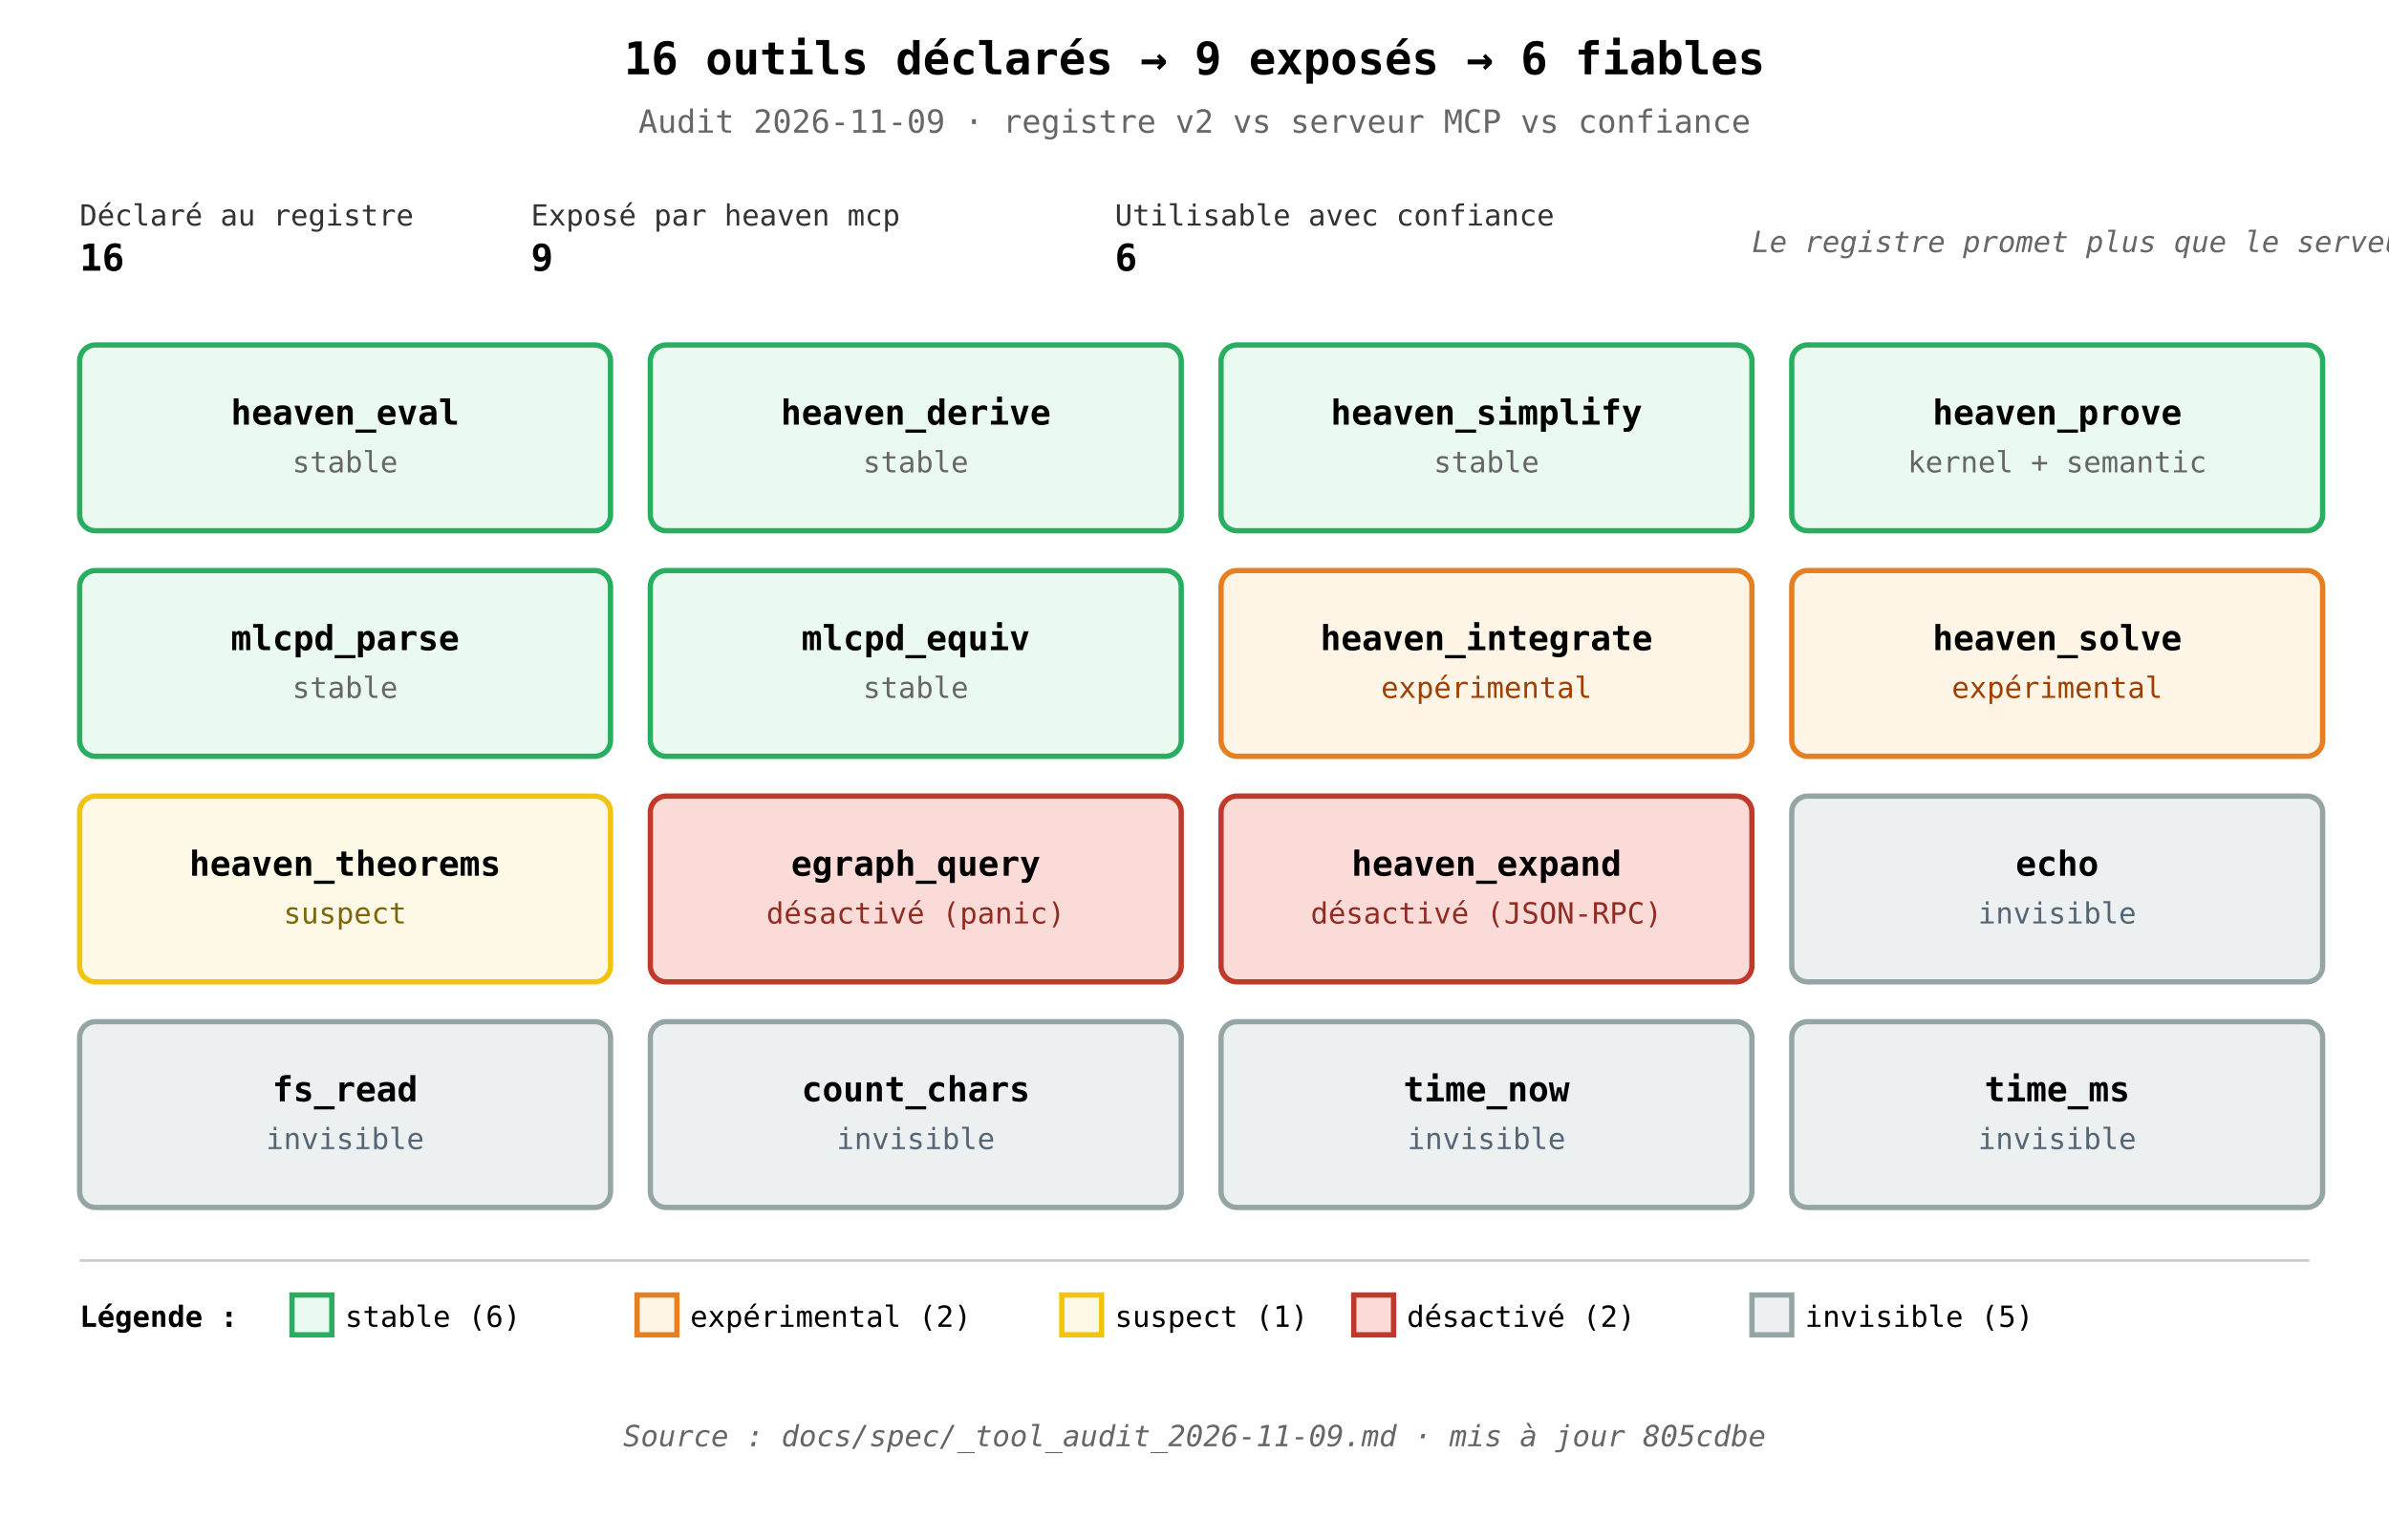
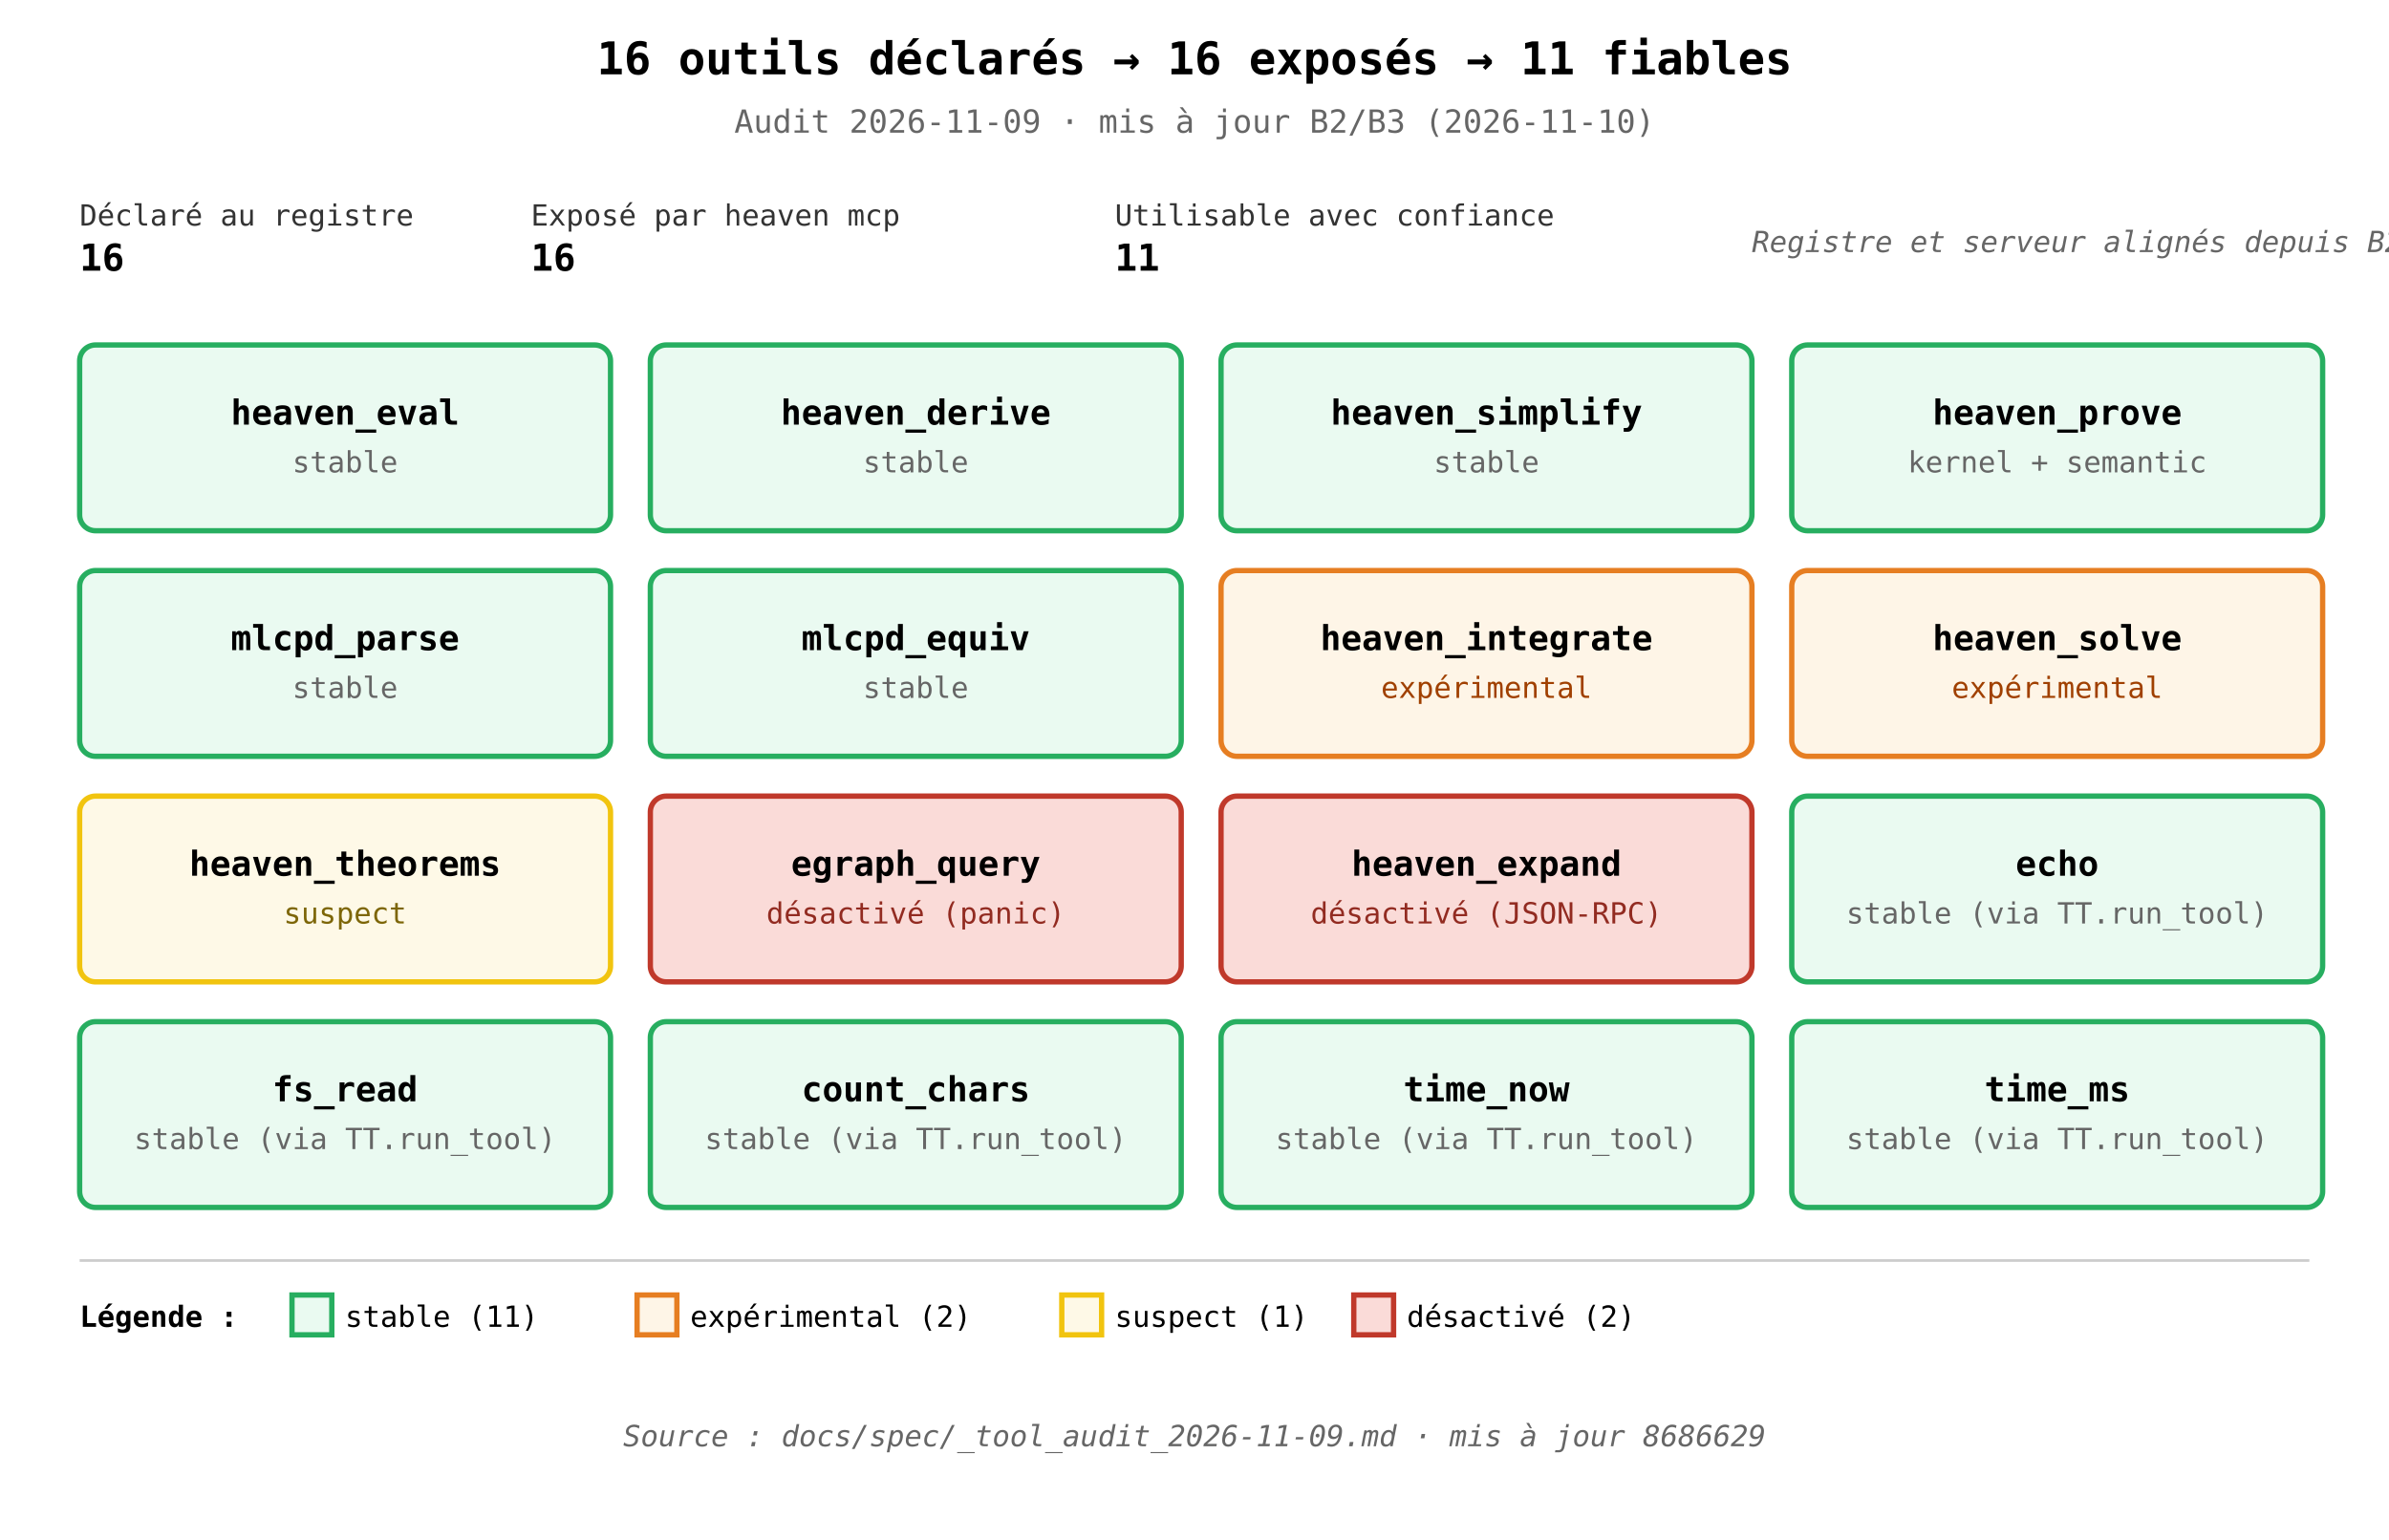
<svg xmlns="http://www.w3.org/2000/svg" viewBox="0 0 900 580" font-family="monospace" font-size="13">
-   <text x="450" y="28" text-anchor="middle" font-size="17" font-weight="bold">16 outils déclarés → 9 exposés → 6 fiables</text>
-   <text x="450" y="50" text-anchor="middle" font-size="12" fill="#666">Audit 2026-11-09 · registre v2 vs serveur MCP vs confiance</text>
+   <text x="450" y="28" text-anchor="middle" font-size="17" font-weight="bold">16 outils déclarés → 16 exposés → 11 fiables</text>
+   <text x="450" y="50" text-anchor="middle" font-size="12" fill="#666">Audit 2026-11-09 · mis à jour B2/B3 (2026-11-10)</text>
  <text x="30" y="85" font-size="11" fill="#333">Déclaré au registre</text>
  <text x="30" y="102" font-size="14" font-weight="bold">16</text>
  <text x="200" y="85" font-size="11" fill="#333">Exposé par heaven mcp</text>
-   <text x="200" y="102" font-size="14" font-weight="bold">9</text>
+   <text x="200" y="102" font-size="14" font-weight="bold">16</text>
  <text x="420" y="85" font-size="11" fill="#333">Utilisable avec confiance</text>
-   <text x="420" y="102" font-size="14" font-weight="bold">6</text>
-   <text x="660" y="95" font-size="11" fill="#666" font-style="italic">Le registre promet plus que le serveur n'expose.</text>
+   <text x="420" y="102" font-size="14" font-weight="bold">11</text>
+   <text x="660" y="95" font-size="11" fill="#666" font-style="italic">Registre et serveur alignés depuis B2/B3.</text>
  <rect x="30" y="130" width="200" height="70" rx="6" fill="#eafaf1" stroke="#27ae60" stroke-width="2" />
  <text x="130" y="160" text-anchor="middle" font-weight="bold">heaven_eval</text>
  <text x="130" y="178" text-anchor="middle" font-size="11" fill="#666">stable</text>
  <rect x="245" y="130" width="200" height="70" rx="6" fill="#eafaf1" stroke="#27ae60" stroke-width="2" />
  <text x="345" y="160" text-anchor="middle" font-weight="bold">heaven_derive</text>
  <text x="345" y="178" text-anchor="middle" font-size="11" fill="#666">stable</text>
  <rect x="460" y="130" width="200" height="70" rx="6" fill="#eafaf1" stroke="#27ae60" stroke-width="2" />
  <text x="560" y="160" text-anchor="middle" font-weight="bold">heaven_simplify</text>
  <text x="560" y="178" text-anchor="middle" font-size="11" fill="#666">stable</text>
  <rect x="675" y="130" width="200" height="70" rx="6" fill="#eafaf1" stroke="#27ae60" stroke-width="2" />
  <text x="775" y="160" text-anchor="middle" font-weight="bold">heaven_prove</text>
  <text x="775" y="178" text-anchor="middle" font-size="11" fill="#666">kernel + semantic</text>
  <rect x="30" y="215" width="200" height="70" rx="6" fill="#eafaf1" stroke="#27ae60" stroke-width="2" />
  <text x="130" y="245" text-anchor="middle" font-weight="bold">mlcpd_parse</text>
  <text x="130" y="263" text-anchor="middle" font-size="11" fill="#666">stable</text>
  <rect x="245" y="215" width="200" height="70" rx="6" fill="#eafaf1" stroke="#27ae60" stroke-width="2" />
  <text x="345" y="245" text-anchor="middle" font-weight="bold">mlcpd_equiv</text>
  <text x="345" y="263" text-anchor="middle" font-size="11" fill="#666">stable</text>
  <rect x="460" y="215" width="200" height="70" rx="6" fill="#fef5e7" stroke="#e67e22" stroke-width="2" />
  <text x="560" y="245" text-anchor="middle" font-weight="bold">heaven_integrate</text>
  <text x="560" y="263" text-anchor="middle" font-size="11" fill="#a04000">expérimental</text>
  <rect x="675" y="215" width="200" height="70" rx="6" fill="#fef5e7" stroke="#e67e22" stroke-width="2" />
  <text x="775" y="245" text-anchor="middle" font-weight="bold">heaven_solve</text>
  <text x="775" y="263" text-anchor="middle" font-size="11" fill="#a04000">expérimental</text>
  <rect x="30" y="300" width="200" height="70" rx="6" fill="#fef9e7" stroke="#f1c40f" stroke-width="2" />
  <text x="130" y="330" text-anchor="middle" font-weight="bold">heaven_theorems</text>
  <text x="130" y="348" text-anchor="middle" font-size="11" fill="#7d6608">suspect</text>
  <rect x="245" y="300" width="200" height="70" rx="6" fill="#fadbd8" stroke="#c0392b" stroke-width="2" />
  <text x="345" y="330" text-anchor="middle" font-weight="bold">egraph_query</text>
  <text x="345" y="348" text-anchor="middle" font-size="11" fill="#922b21">désactivé (panic)</text>
  <rect x="460" y="300" width="200" height="70" rx="6" fill="#fadbd8" stroke="#c0392b" stroke-width="2" />
  <text x="560" y="330" text-anchor="middle" font-weight="bold">heaven_expand</text>
  <text x="560" y="348" text-anchor="middle" font-size="11" fill="#922b21">désactivé (JSON-RPC)</text>
-   <rect x="675" y="300" width="200" height="70" rx="6" fill="#ecf0f1" stroke="#95a5a6" stroke-width="2" />
+   <rect x="675" y="300" width="200" height="70" rx="6" fill="#eafaf1" stroke="#27ae60" stroke-width="2" />
  <text x="775" y="330" text-anchor="middle" font-weight="bold">echo</text>
-   <text x="775" y="348" text-anchor="middle" font-size="11" fill="#566573">invisible</text>
-   <rect x="30" y="385" width="200" height="70" rx="6" fill="#ecf0f1" stroke="#95a5a6" stroke-width="2" />
+   <text x="775" y="348" text-anchor="middle" font-size="11" fill="#666">stable (via TT.run_tool)</text>
+   <rect x="30" y="385" width="200" height="70" rx="6" fill="#eafaf1" stroke="#27ae60" stroke-width="2" />
  <text x="130" y="415" text-anchor="middle" font-weight="bold">fs_read</text>
-   <text x="130" y="433" text-anchor="middle" font-size="11" fill="#566573">invisible</text>
-   <rect x="245" y="385" width="200" height="70" rx="6" fill="#ecf0f1" stroke="#95a5a6" stroke-width="2" />
+   <text x="130" y="433" text-anchor="middle" font-size="11" fill="#666">stable (via TT.run_tool)</text>
+   <rect x="245" y="385" width="200" height="70" rx="6" fill="#eafaf1" stroke="#27ae60" stroke-width="2" />
  <text x="345" y="415" text-anchor="middle" font-weight="bold">count_chars</text>
-   <text x="345" y="433" text-anchor="middle" font-size="11" fill="#566573">invisible</text>
-   <rect x="460" y="385" width="200" height="70" rx="6" fill="#ecf0f1" stroke="#95a5a6" stroke-width="2" />
+   <text x="345" y="433" text-anchor="middle" font-size="11" fill="#666">stable (via TT.run_tool)</text>
+   <rect x="460" y="385" width="200" height="70" rx="6" fill="#eafaf1" stroke="#27ae60" stroke-width="2" />
  <text x="560" y="415" text-anchor="middle" font-weight="bold">time_now</text>
-   <text x="560" y="433" text-anchor="middle" font-size="11" fill="#566573">invisible</text>
-   <rect x="675" y="385" width="200" height="70" rx="6" fill="#ecf0f1" stroke="#95a5a6" stroke-width="2" />
+   <text x="560" y="433" text-anchor="middle" font-size="11" fill="#666">stable (via TT.run_tool)</text>
+   <rect x="675" y="385" width="200" height="70" rx="6" fill="#eafaf1" stroke="#27ae60" stroke-width="2" />
  <text x="775" y="415" text-anchor="middle" font-weight="bold">time_ms</text>
-   <text x="775" y="433" text-anchor="middle" font-size="11" fill="#566573">invisible</text>
+   <text x="775" y="433" text-anchor="middle" font-size="11" fill="#666">stable (via TT.run_tool)</text>
  <line x1="30" y1="475" x2="870" y2="475" stroke="#ccc" stroke-width="1" />
  <text x="30" y="500" font-size="11" font-weight="bold">Légende :</text>
  <rect x="110" y="488" width="15" height="15" fill="#eafaf1" stroke="#27ae60" stroke-width="2" />
-   <text x="130" y="500" font-size="11">stable (6)</text>
+   <text x="130" y="500" font-size="11">stable (11)</text>
  <rect x="240" y="488" width="15" height="15" fill="#fef5e7" stroke="#e67e22" stroke-width="2" />
  <text x="260" y="500" font-size="11">expérimental (2)</text>
  <rect x="400" y="488" width="15" height="15" fill="#fef9e7" stroke="#f1c40f" stroke-width="2" />
  <text x="420" y="500" font-size="11">suspect (1)</text>
  <rect x="510" y="488" width="15" height="15" fill="#fadbd8" stroke="#c0392b" stroke-width="2" />
  <text x="530" y="500" font-size="11">désactivé (2)</text>
-   <rect x="660" y="488" width="15" height="15" fill="#ecf0f1" stroke="#95a5a6" stroke-width="2" />
-   <text x="680" y="500" font-size="11">invisible (5)</text>
-   <text x="450" y="545" text-anchor="middle" font-size="11" fill="#666" font-style="italic">Source : docs/spec/_tool_audit_2026-11-09.md · mis à jour 805cdbe</text>
+   <text x="450" y="545" text-anchor="middle" font-size="11" fill="#666" font-style="italic">Source : docs/spec/_tool_audit_2026-11-09.md · mis à jour 8686629</text>
</svg>
